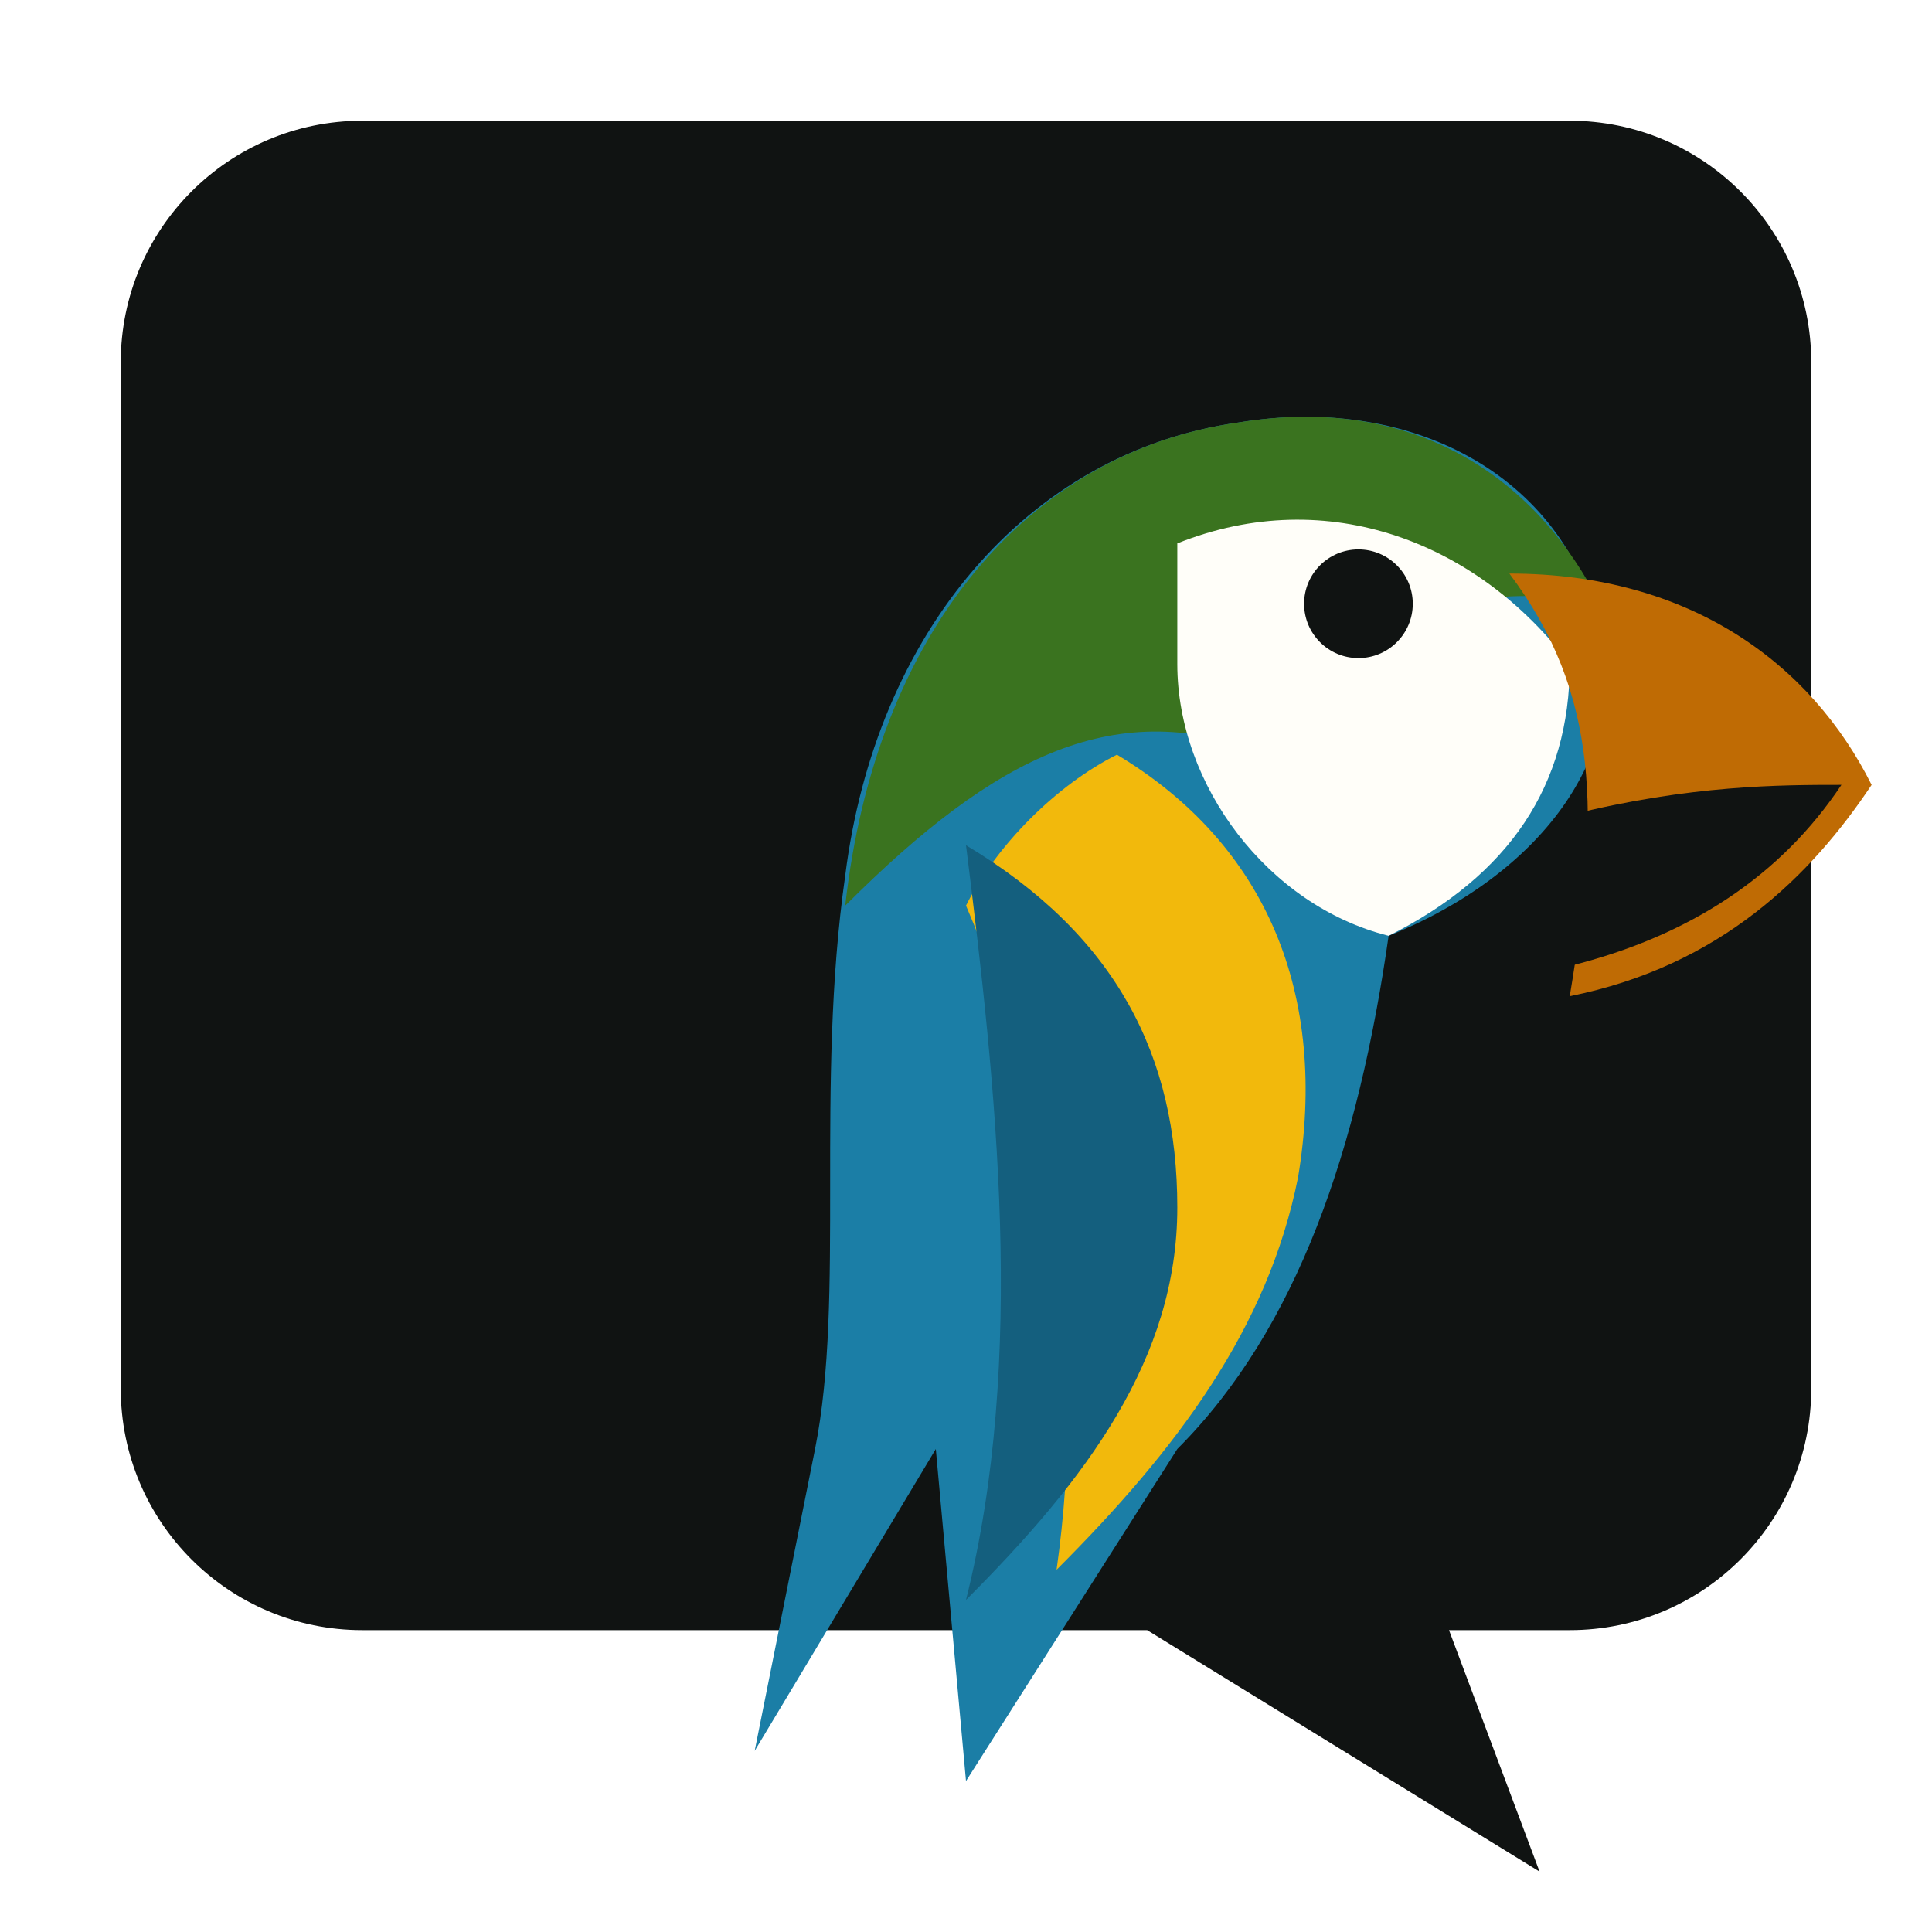
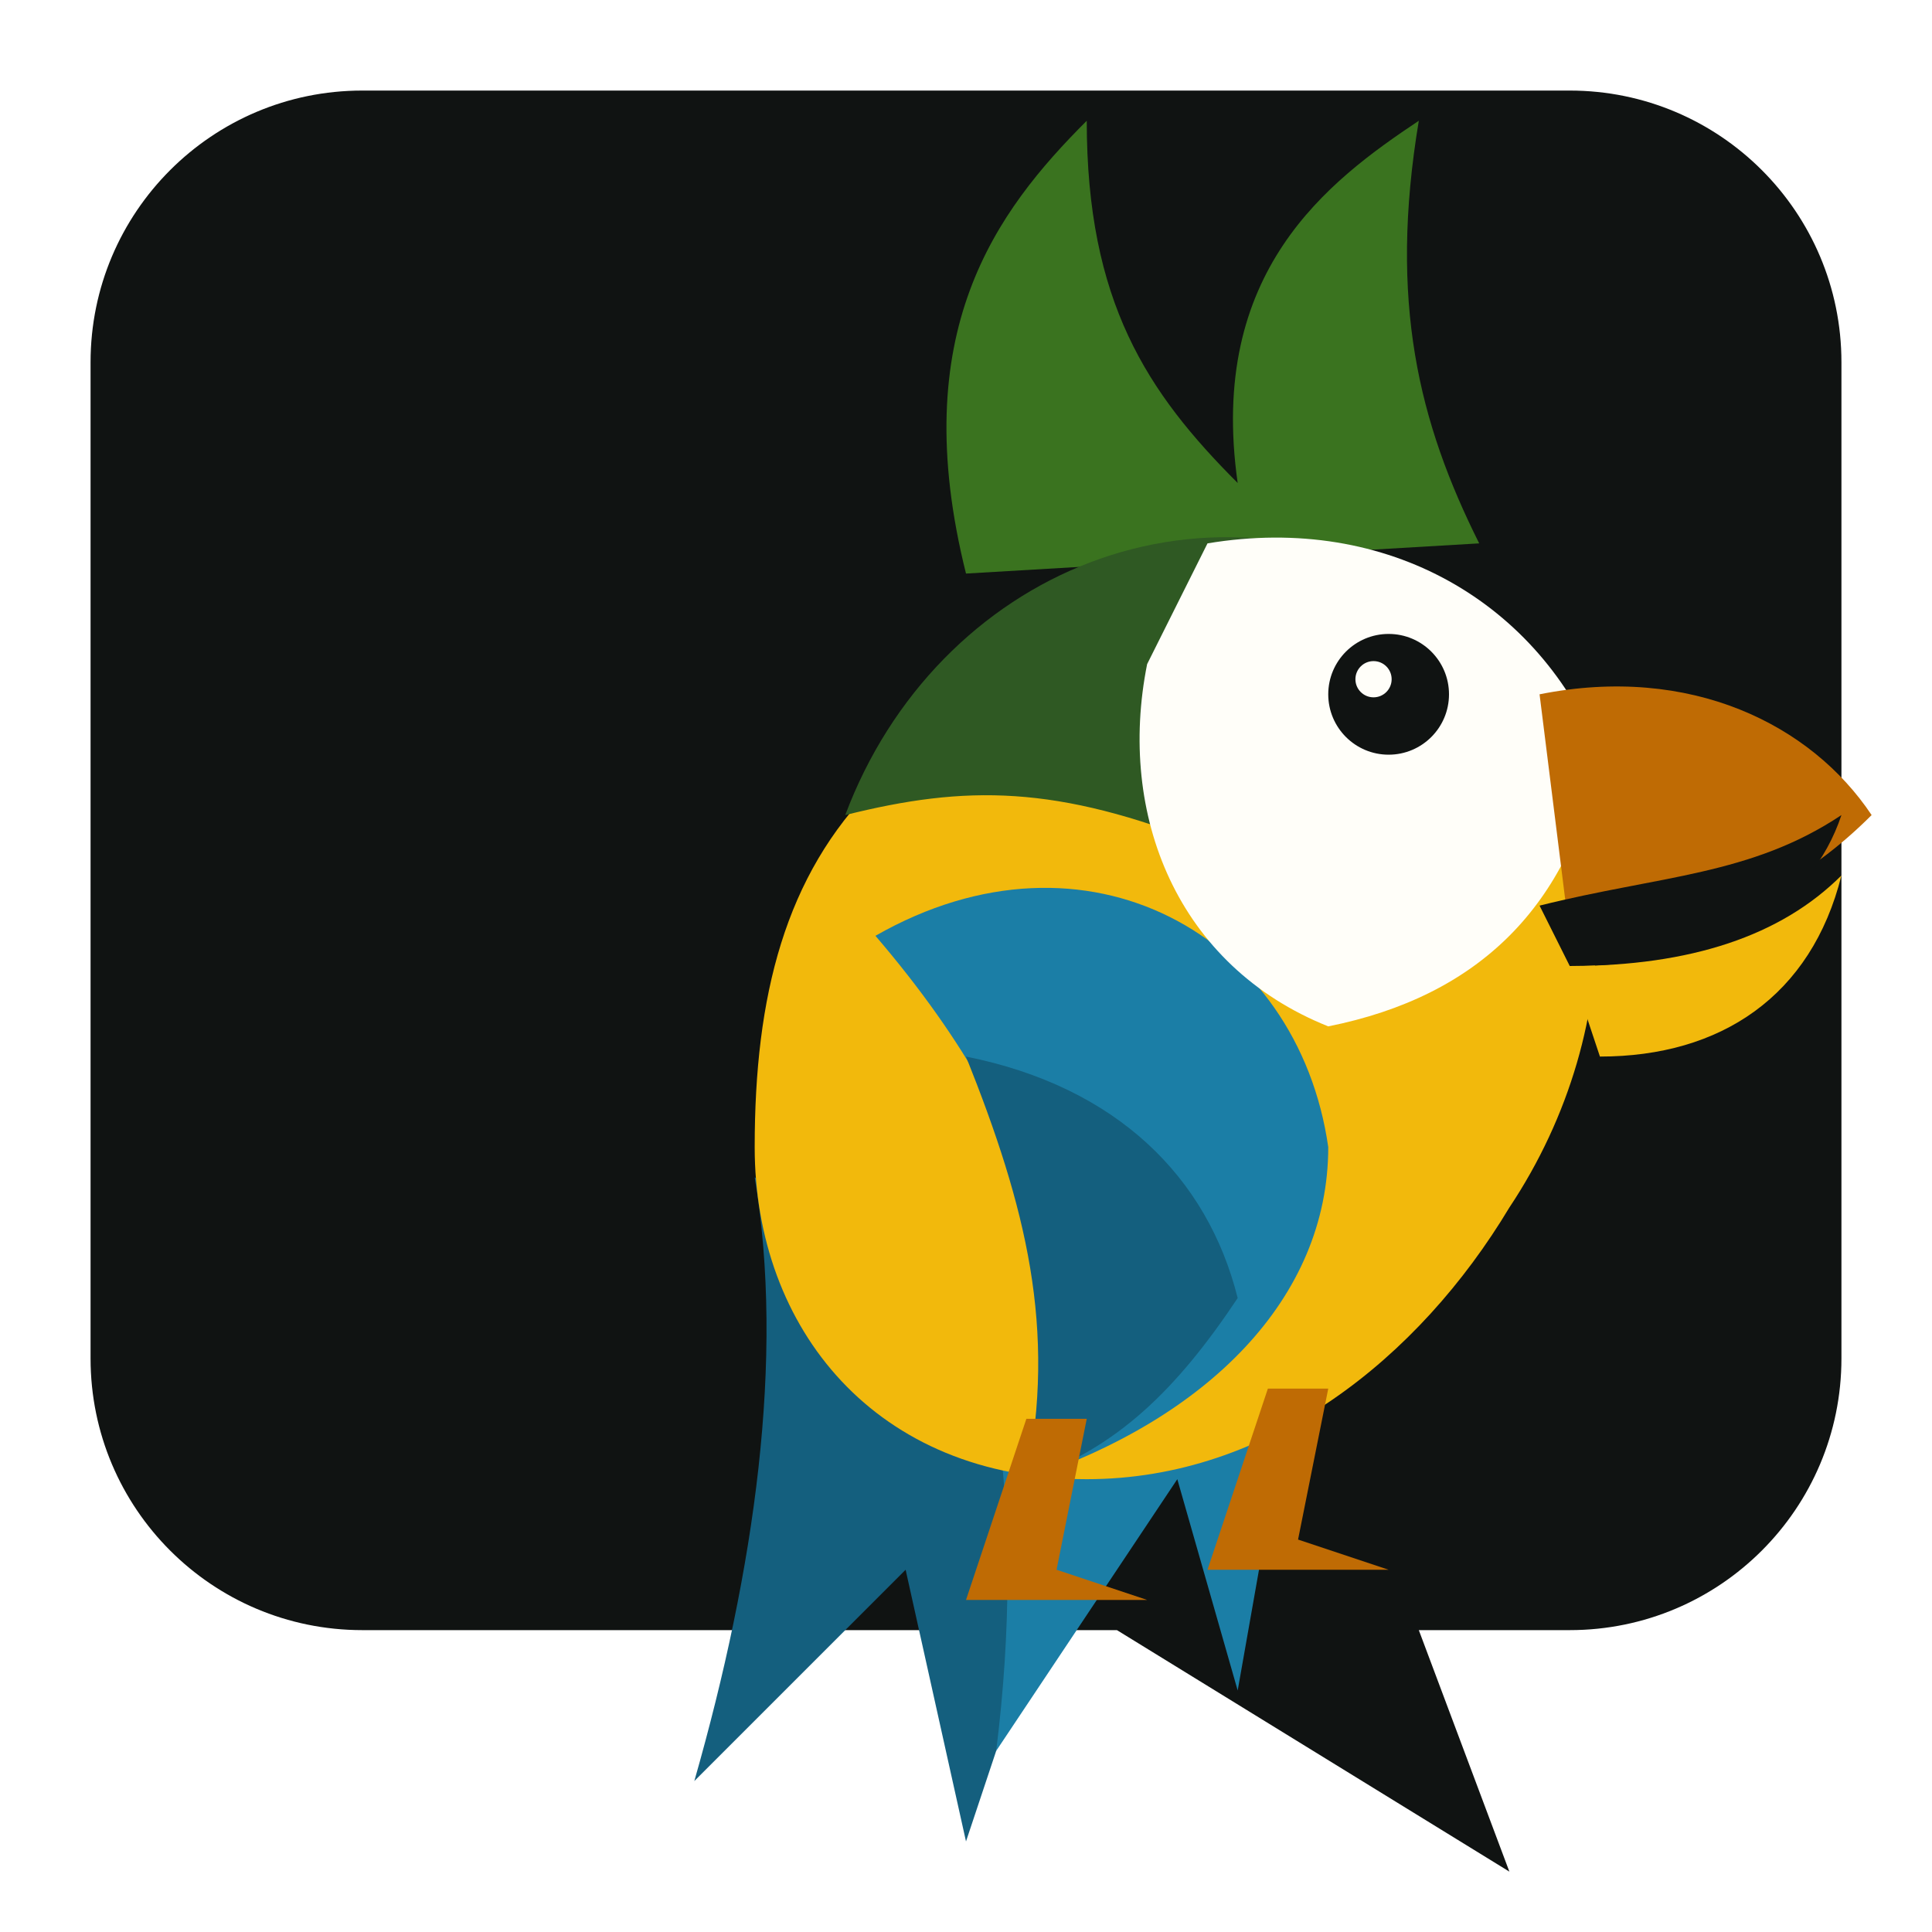
<svg xmlns="http://www.w3.org/2000/svg" viewBox="0 0 64 64" role="img" aria-labelledby="title desc">
-   <path fill="#101312" d="M12 4h40a8 8 0 0 1 8 8v34a8 8 0 0 1-8 8h-4l3 8-13-8H12a8 8 0 0 1-8-8V12a8 8 0 0 1 8-8Z" />
-   <path fill="#1b7ea6" d="M27 48c1-5 0-12 1-19 1-8 6-14 13-15 6-1 11 2 12 7 1 4-2 8-7 10-1 7-3 13-7 17l-7 11-1-11-6 10 2-10Z" />
-   <path fill="#3a731f" d="M28 30c1-9 6-15 13-16 6-1 10 2 12 6-5-1-9 1-11 5-5-2-9 0-14 5Z" />
-   <path fill="#f2b90c" d="M37 25c5 3 7 8 6 14-1 5-4 9-8 13 1-7 0-15-3-22 1-2 3-4 5-5Z" />
-   <path fill="#145f7e" d="M32 28c5 3 7 7 7 12 0 5-3 9-7 13 2-8 1-17 0-25Z" />
-   <path fill="#fffef9" d="M39 18c5-2 10 0 13 4 0 4-2 7-6 9-4-1-7-5-7-9v-4Z" />
-   <path fill="#bf6b04" d="M50 19c6 0 10 3 12 7-2 3-5 6-10 7 1-6 1-10-2-14Z" />
-   <path fill="#101312" d="M52 27c4-1 7-1 9-1-2 3-5 5-9 6Z" />
-   <circle cx="45" cy="20" r="1.8" fill="#101312" />
+   <path fill="#101312" d="M12 3h40a9 9 0 0 1 9 9v33a9 9 0 0 1-9 9h-5l3 8-13-8H12a9 9 0 0 1-9-9V12a9 9 0 0 1 9-9Z" />
+   <path fill="#3a731f" d="M32 19c-2-8 1-12 4-15 0 6 2 9 5 12-1-7 3-10 6-12-1 6 0 10 2 14l-17 1Z" />
+   <path fill="#145f7e" d="M25 39c1 6 0 13-2 20l7-7 2 9 5-15-12-7Z" />
+   <path fill="#1b7ea6" d="M30 38c3 5 4 12 3 20l6-9 2 7 3-17-14-1Z" />
+   <path fill="#f2b90c" d="M29 26c4-7 14-9 20-4 5 4 5 12 1 18-3 5-8 9-14 9-7 0-11-5-11-11 0-5 1-9 4-12Z" />
+   <path fill="#2f5923" d="M28 27c3-8 12-12 20-7-4 1-7 4-8 8-5-2-8-2-12-1Z" />
+   <path fill="#1b7ea6" d="M29 31c7-4 14 0 15 7 0 5-4 9-10 11 2-5 1-11-5-18Z" />
+   <path fill="#145f7e" d="M32 35c5 1 8 4 9 8-2 3-4 5-7 6 1-5 0-9-2-14Z" />
+   <path fill="#fffef9" d="M40 18c6-1 11 2 13 7-1 5-4 8-9 9-5-2-7-7-6-12l2-4Z" />
+   <circle cx="46" cy="23" r="2" fill="#101312" />
+   <circle cx="45.5" cy="22.5" r=".6" fill="#fffef9" />
+   <path fill="#bf6b04" d="M51 23c5-1 9 1 11 4-2 2-5 4-10 4l-1-8Z" />
+   <path fill="#f2b90c" d="M52 32c4 0 7-1 9-3-1 4-4 6-8 6l-1-3Z" />
+   <path fill="#101312" d="M51 30c4-1 7-1 10-3-1 3-4 5-9 5l-1-2Z" />
+   <path fill="#bf6b04" d="M34 47h2l-1 5 3 1h-6l2-6Zm8-1h2l-1 5 3 1h-6l2-6Z" />
</svg>
